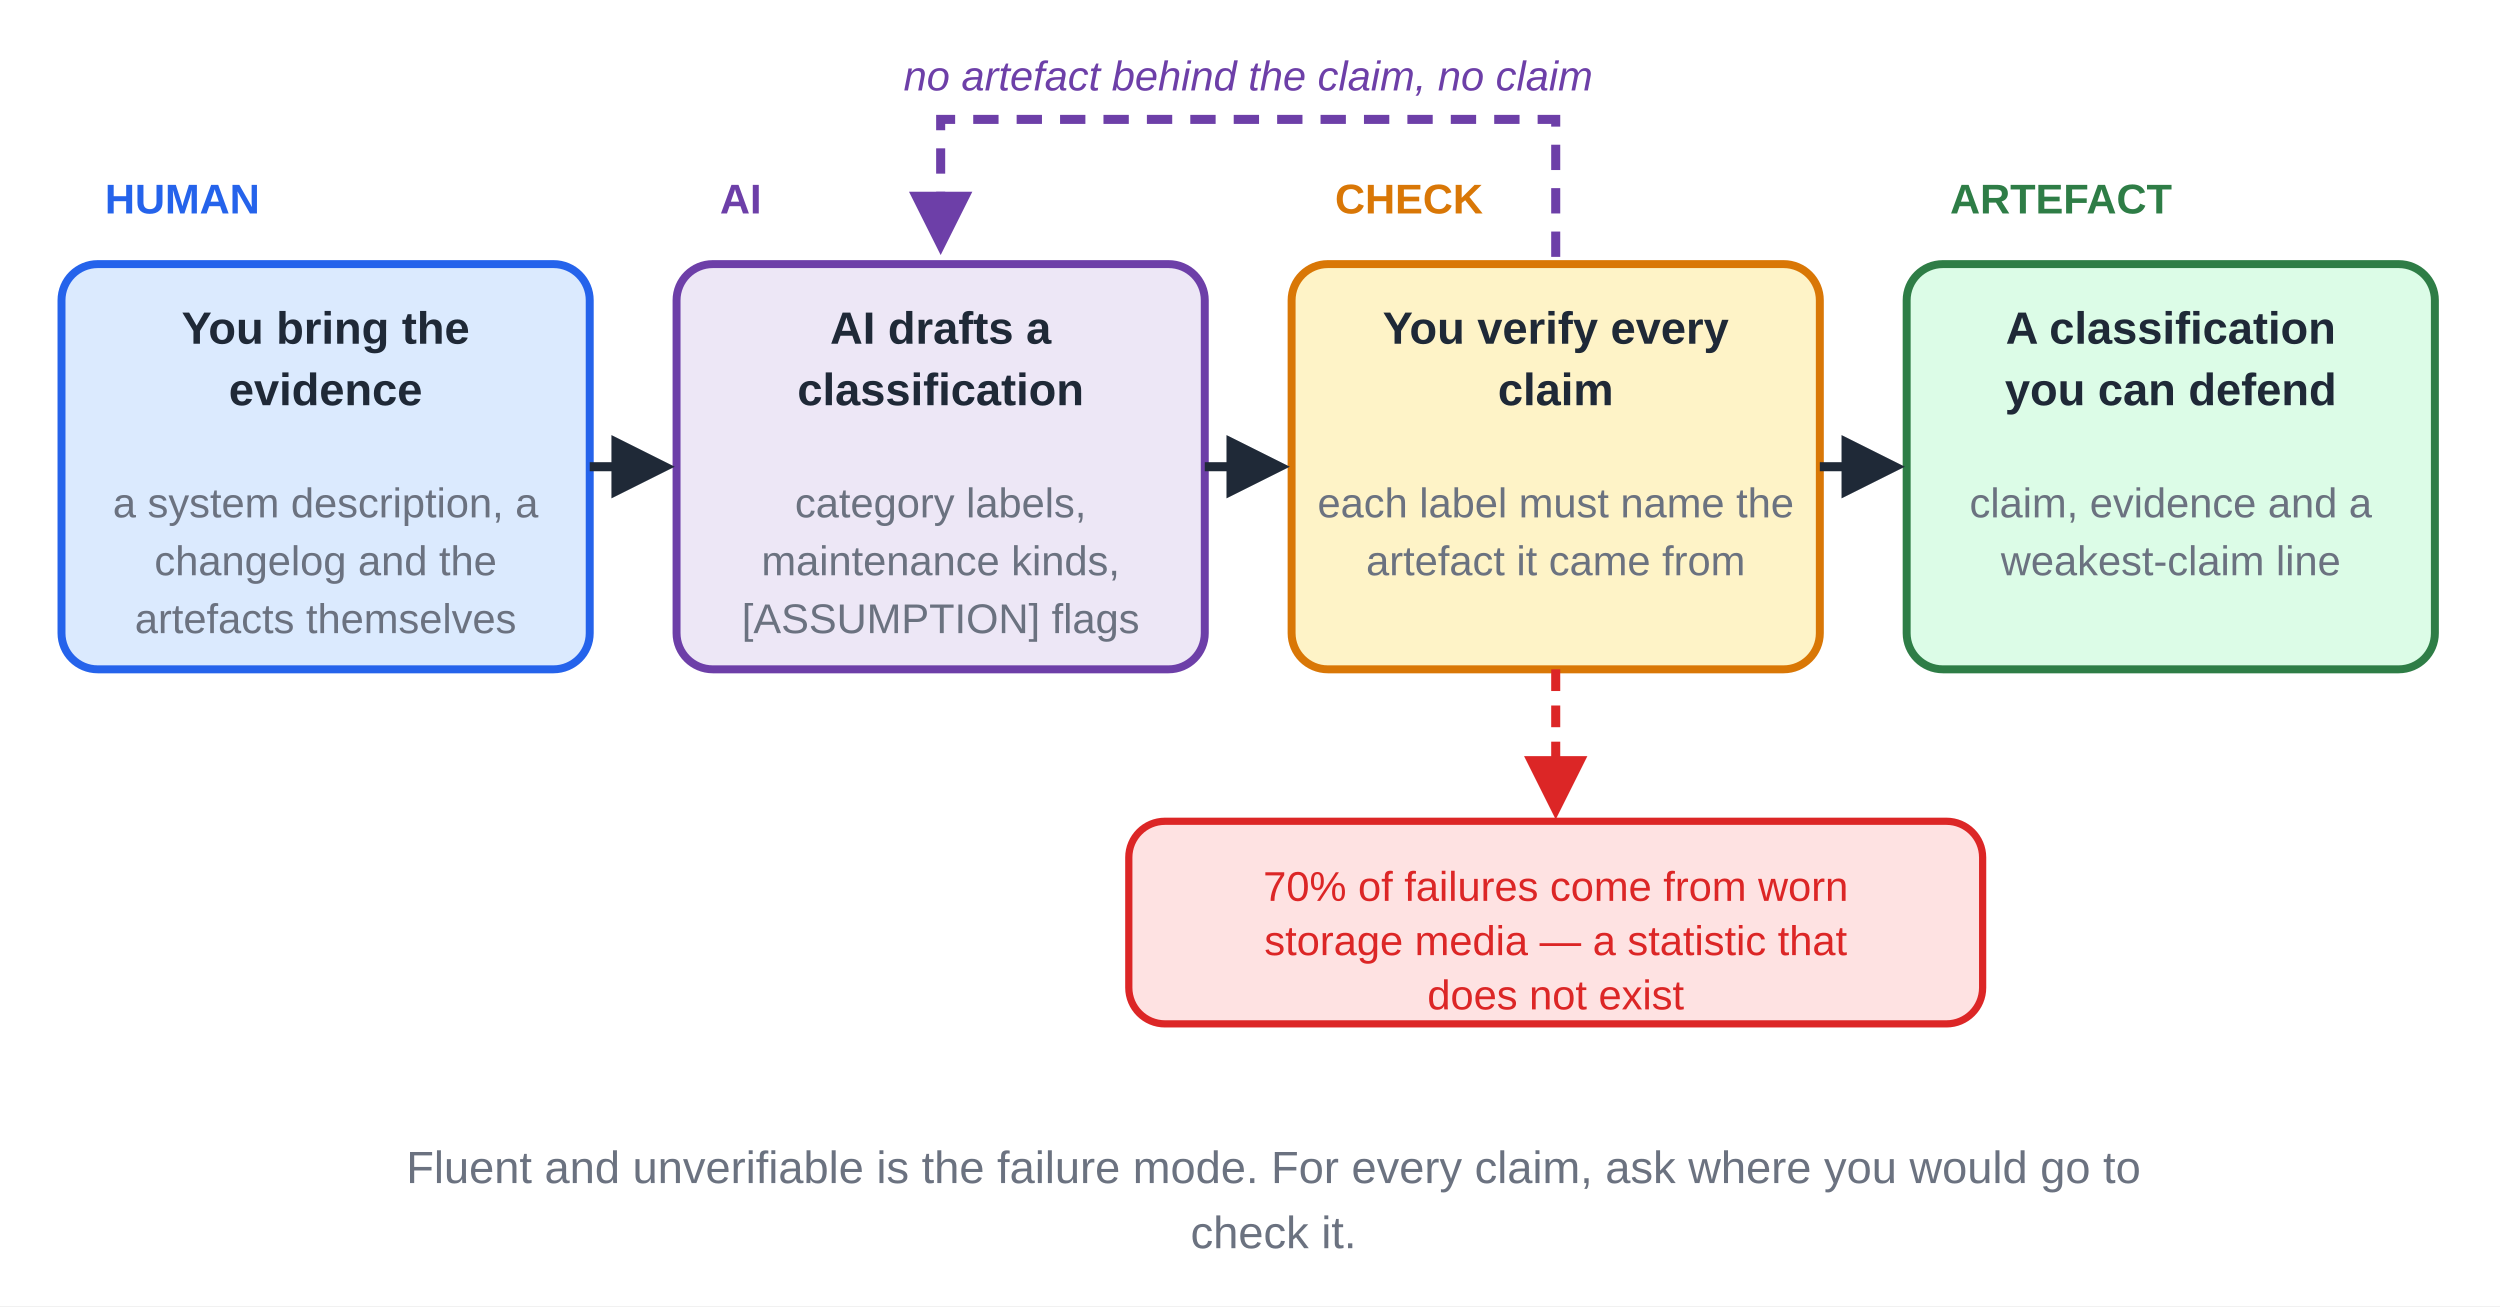
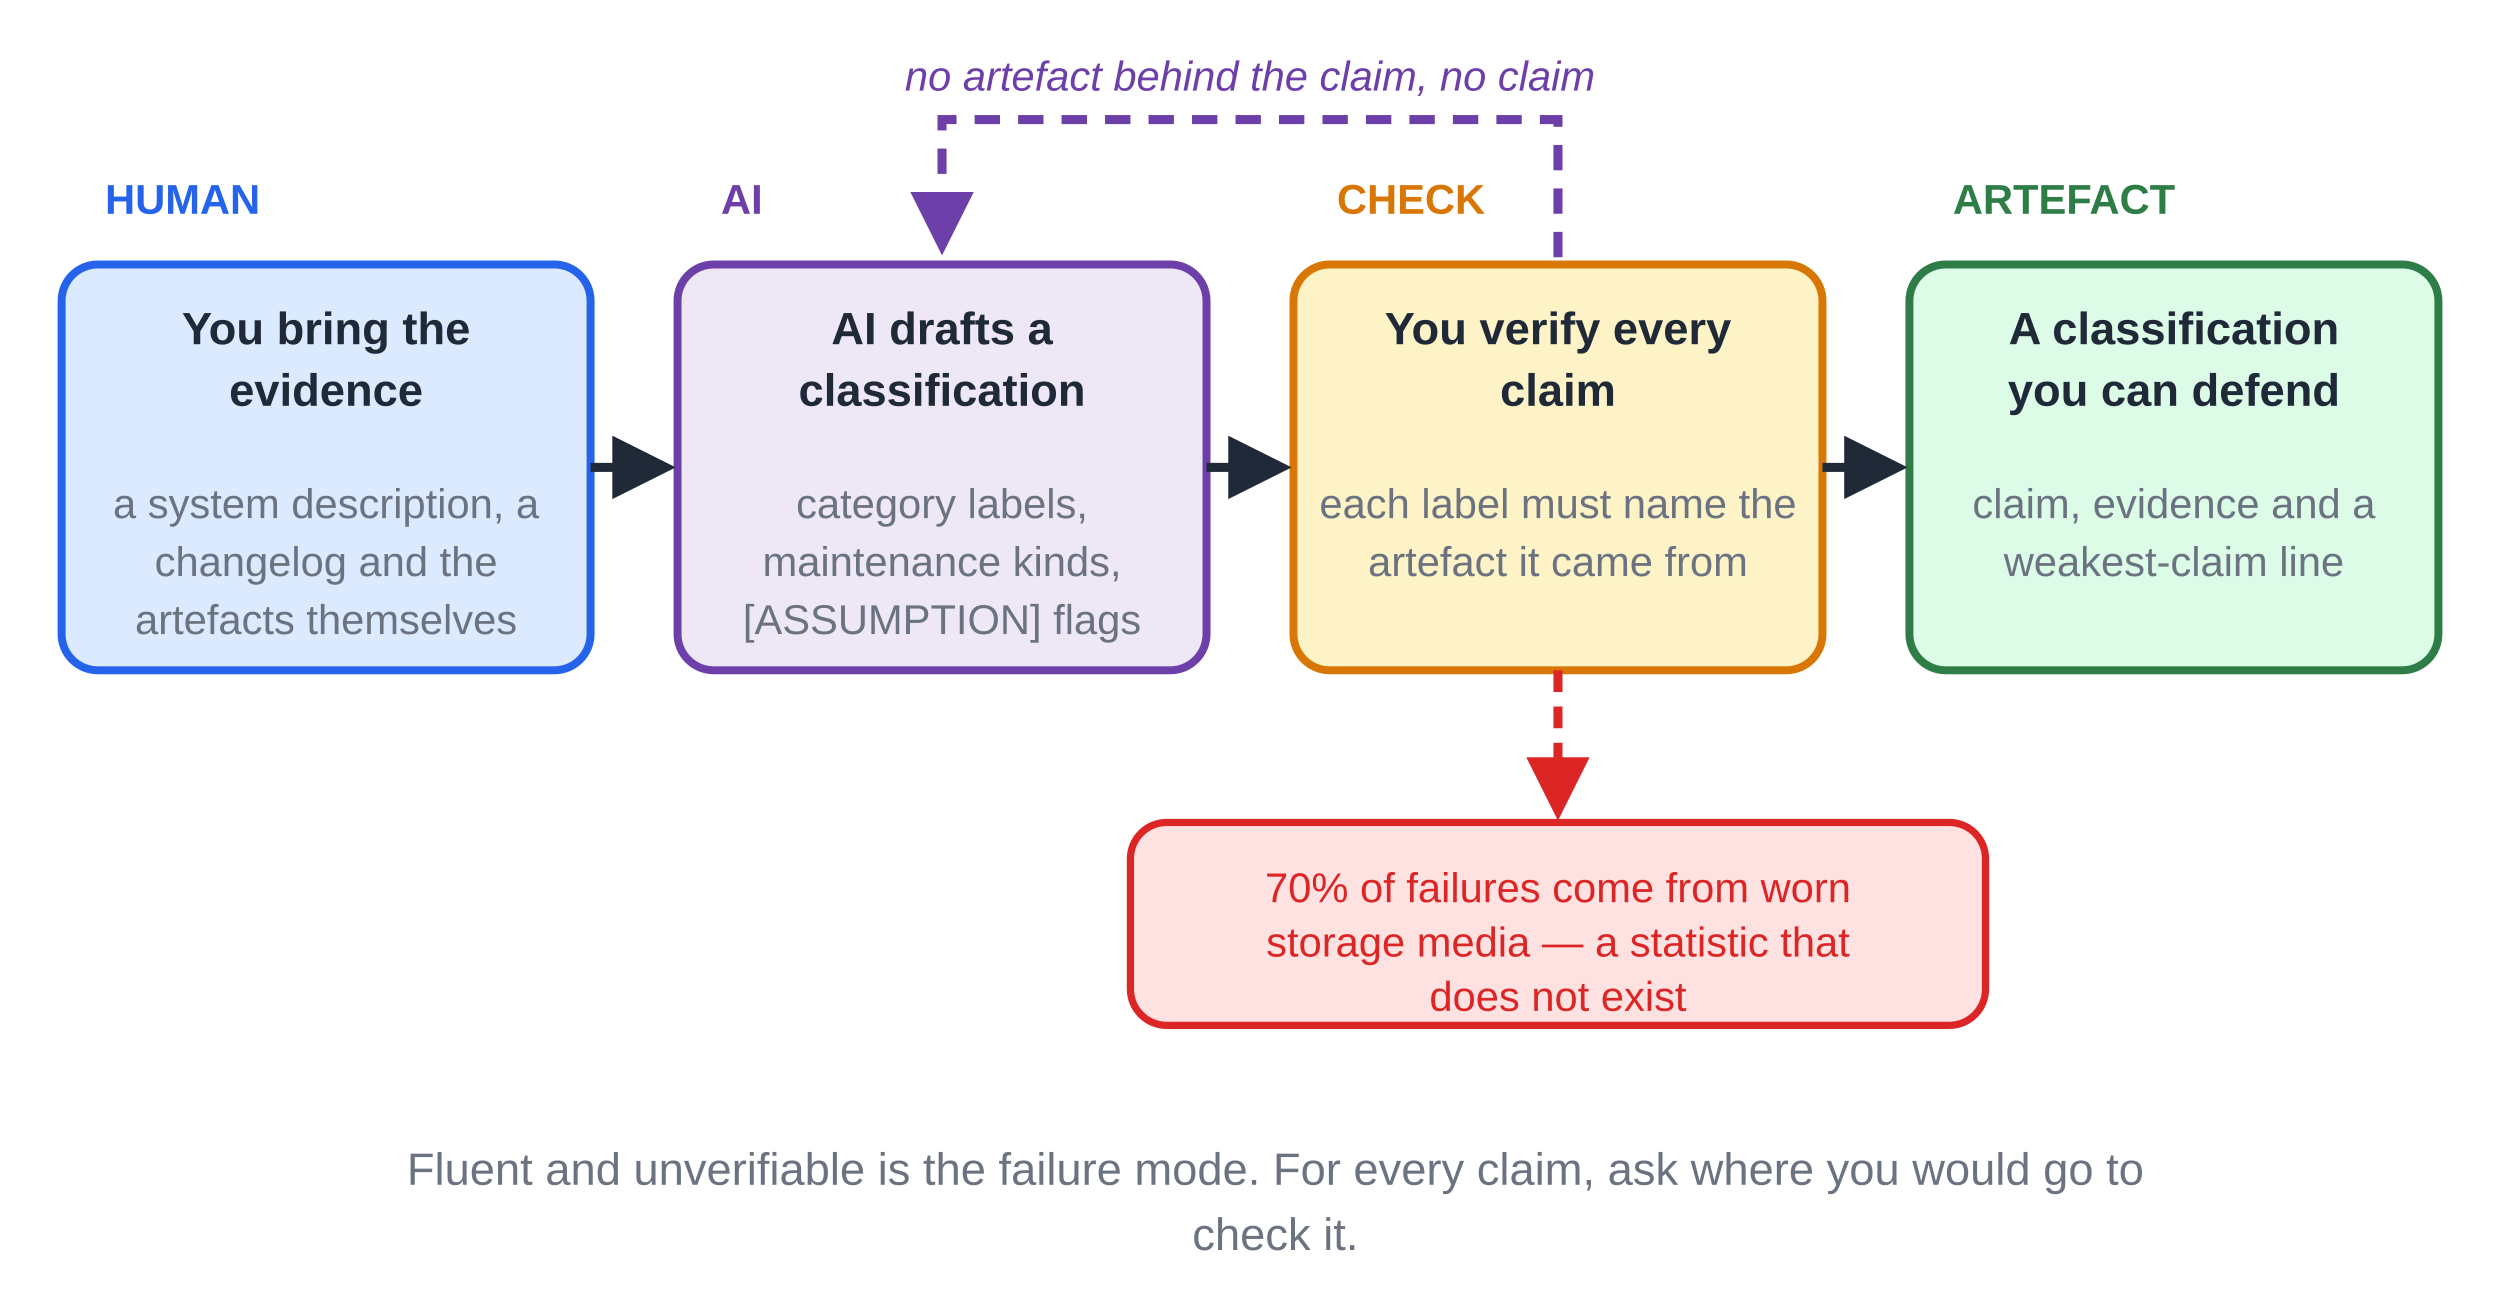
- <svg xmlns="http://www.w3.org/2000/svg" viewBox="28 45 691 361" font-family="Arial">
+ <svg xmlns="http://www.w3.org/2000/svg" viewBox="28 45 690 361" font-family="Arial">
  <defs>
    <marker id="arrB" viewBox="0 0 10 10" refX="8" refY="5" markerWidth="7" markerHeight="7" orient="auto-start-reverse">
      <path d="M0,0 L10,5 L0,10 z" fill="#2563EB" />
    </marker>
    <marker id="arrG" viewBox="0 0 10 10" refX="8" refY="5" markerWidth="7" markerHeight="7" orient="auto-start-reverse">
      <path d="M0,0 L10,5 L0,10 z" fill="#6B7280" />
    </marker>
    <marker id="arrV" viewBox="0 0 10 10" refX="8" refY="5" markerWidth="7" markerHeight="7" orient="auto-start-reverse">
      <path d="M0,0 L10,5 L0,10 z" fill="#6D3FA8" />
    </marker>
    <marker id="arrR" viewBox="0 0 10 10" refX="8" refY="5" markerWidth="7" markerHeight="7" orient="auto-start-reverse">
      <path d="M0,0 L10,5 L0,10 z" fill="#DC2626" />
    </marker>
    <marker id="arrT" viewBox="0 0 10 10" refX="8" refY="5" markerWidth="7" markerHeight="7" orient="auto-start-reverse">
      <path d="M0,0 L10,5 L0,10 z" fill="#0D9488" />
    </marker>
    <marker id="arrK" viewBox="0 0 10 10" refX="8" refY="5" markerWidth="7" markerHeight="7" orient="auto-start-reverse">
      <path d="M0,0 L10,5 L0,10 z" fill="#1F2937" />
    </marker>
    <marker id="arrA" viewBox="0 0 10 10" refX="8" refY="5" markerWidth="7" markerHeight="7" orient="auto-start-reverse">
      <path d="M0,0 L10,5 L0,10 z" fill="#D97706" />
    </marker>
    <marker id="arrGr" viewBox="0 0 10 10" refX="8" refY="5" markerWidth="7" markerHeight="7" orient="auto-start-reverse">
      <path d="M0,0 L10,5 L0,10 z" fill="#2E7D46" />
    </marker>
  </defs>
-   <rect x="28" y="45" width="691" height="361" fill="#FFFFFF" />
+   <rect x="28" y="45" width="690" height="361" fill="#FFFFFF" />
  <rect x="45" y="118" width="146" height="112" rx="10" fill="#DBEAFE" stroke="#2563EB" stroke-width="2.2" />
  <text x="57" y="104" text-anchor="start" font-size="11.5" fill="#2563EB" font-weight="bold" font-style="normal">HUMAN</text>
  <text x="118" y="140" text-anchor="middle" font-size="12.5" fill="#1F2937" font-weight="bold" font-style="normal">You bring the</text>
  <text x="118" y="157" text-anchor="middle" font-size="12.5" fill="#1F2937" font-weight="bold" font-style="normal">evidence</text>
  <text x="118" y="188" text-anchor="middle" font-size="11.5" fill="#6B7280" font-weight="normal" font-style="normal">a system description, a</text>
  <text x="118" y="204" text-anchor="middle" font-size="11.5" fill="#6B7280" font-weight="normal" font-style="normal">changelog and the</text>
  <text x="118" y="220" text-anchor="middle" font-size="11.5" fill="#6B7280" font-weight="normal" font-style="normal">artefacts themselves</text>
  <rect x="215" y="118" width="146" height="112" rx="10" fill="#EDE7F6" stroke="#6D3FA8" stroke-width="2.2" />
  <text x="227" y="104" text-anchor="start" font-size="11.5" fill="#6D3FA8" font-weight="bold" font-style="normal">AI</text>
  <text x="288" y="140" text-anchor="middle" font-size="12.5" fill="#1F2937" font-weight="bold" font-style="normal">AI drafts a</text>
  <text x="288" y="157" text-anchor="middle" font-size="12.5" fill="#1F2937" font-weight="bold" font-style="normal">classification</text>
  <text x="288" y="188" text-anchor="middle" font-size="11.5" fill="#6B7280" font-weight="normal" font-style="normal">category labels,</text>
  <text x="288" y="204" text-anchor="middle" font-size="11.5" fill="#6B7280" font-weight="normal" font-style="normal">maintenance kinds,</text>
  <text x="288" y="220" text-anchor="middle" font-size="11.5" fill="#6B7280" font-weight="normal" font-style="normal">[ASSUMPTION] flags</text>
  <rect x="385" y="118" width="146" height="112" rx="10" fill="#FEF3C7" stroke="#D97706" stroke-width="2.2" />
  <text x="397" y="104" text-anchor="start" font-size="11.5" fill="#D97706" font-weight="bold" font-style="normal">CHECK</text>
  <text x="458" y="140" text-anchor="middle" font-size="12.5" fill="#1F2937" font-weight="bold" font-style="normal">You verify every</text>
  <text x="458" y="157" text-anchor="middle" font-size="12.5" fill="#1F2937" font-weight="bold" font-style="normal">claim</text>
  <text x="458" y="188" text-anchor="middle" font-size="11.5" fill="#6B7280" font-weight="normal" font-style="normal">each label must name the</text>
  <text x="458" y="204" text-anchor="middle" font-size="11.5" fill="#6B7280" font-weight="normal" font-style="normal">artefact it came from</text>
  <rect x="555" y="118" width="146" height="112" rx="10" fill="#DCFCE7" stroke="#2E7D46" stroke-width="2.2" />
  <text x="567" y="104" text-anchor="start" font-size="11.5" fill="#2E7D46" font-weight="bold" font-style="normal">ARTEFACT</text>
  <text x="628" y="140" text-anchor="middle" font-size="12.5" fill="#1F2937" font-weight="bold" font-style="normal">A classification</text>
  <text x="628" y="157" text-anchor="middle" font-size="12.5" fill="#1F2937" font-weight="bold" font-style="normal">you can defend</text>
  <text x="628" y="188" text-anchor="middle" font-size="11.5" fill="#6B7280" font-weight="normal" font-style="normal">claim, evidence and a</text>
  <text x="628" y="204" text-anchor="middle" font-size="11.5" fill="#6B7280" font-weight="normal" font-style="normal">weakest-claim line</text>
  <line x1="191" y1="174" x2="211" y2="174" stroke="#1F2937" stroke-width="2.5" marker-end="url(#arrK)" />
  <line x1="361" y1="174" x2="381" y2="174" stroke="#1F2937" stroke-width="2.5" marker-end="url(#arrK)" />
  <line x1="531" y1="174" x2="551" y2="174" stroke="#1F2937" stroke-width="2.5" marker-end="url(#arrK)" />
  <path d="M 458,116 L 458,78 L 288,78 L 288,112" fill="none" stroke="#6D3FA8" stroke-width="2.5" stroke-dasharray="7 5" marker-end="url(#arrV)" />
  <text x="373" y="70" text-anchor="middle" font-size="11.5" fill="#6D3FA8" font-weight="normal" font-style="italic">no artefact behind the claim, no claim</text>
  <path d="M 458,230 L 458,268" fill="none" stroke="#DC2626" stroke-width="2.5" stroke-dasharray="6 4" marker-end="url(#arrR)" />
  <rect x="340" y="272" width="236" height="56" rx="10" fill="#FEE2E2" stroke="#DC2626" stroke-width="2" />
  <text x="458" y="294" text-anchor="middle" font-size="11.5" fill="#DC2626" font-weight="normal" font-style="normal">70% of failures come from worn</text>
  <text x="458" y="309" text-anchor="middle" font-size="11.5" fill="#DC2626" font-weight="normal" font-style="normal">storage media — a statistic that</text>
  <text x="458" y="324" text-anchor="middle" font-size="11.5" fill="#DC2626" font-weight="normal" font-style="normal">does not exist</text>
  <text x="380" y="372" text-anchor="middle" font-size="12.5" fill="#6B7280" font-weight="normal" font-style="normal">Fluent and unverifiable is the failure mode. For every claim, ask where you would go to</text>
  <text x="380" y="390" text-anchor="middle" font-size="12.5" fill="#6B7280" font-weight="normal" font-style="normal">check it.</text>
</svg>
